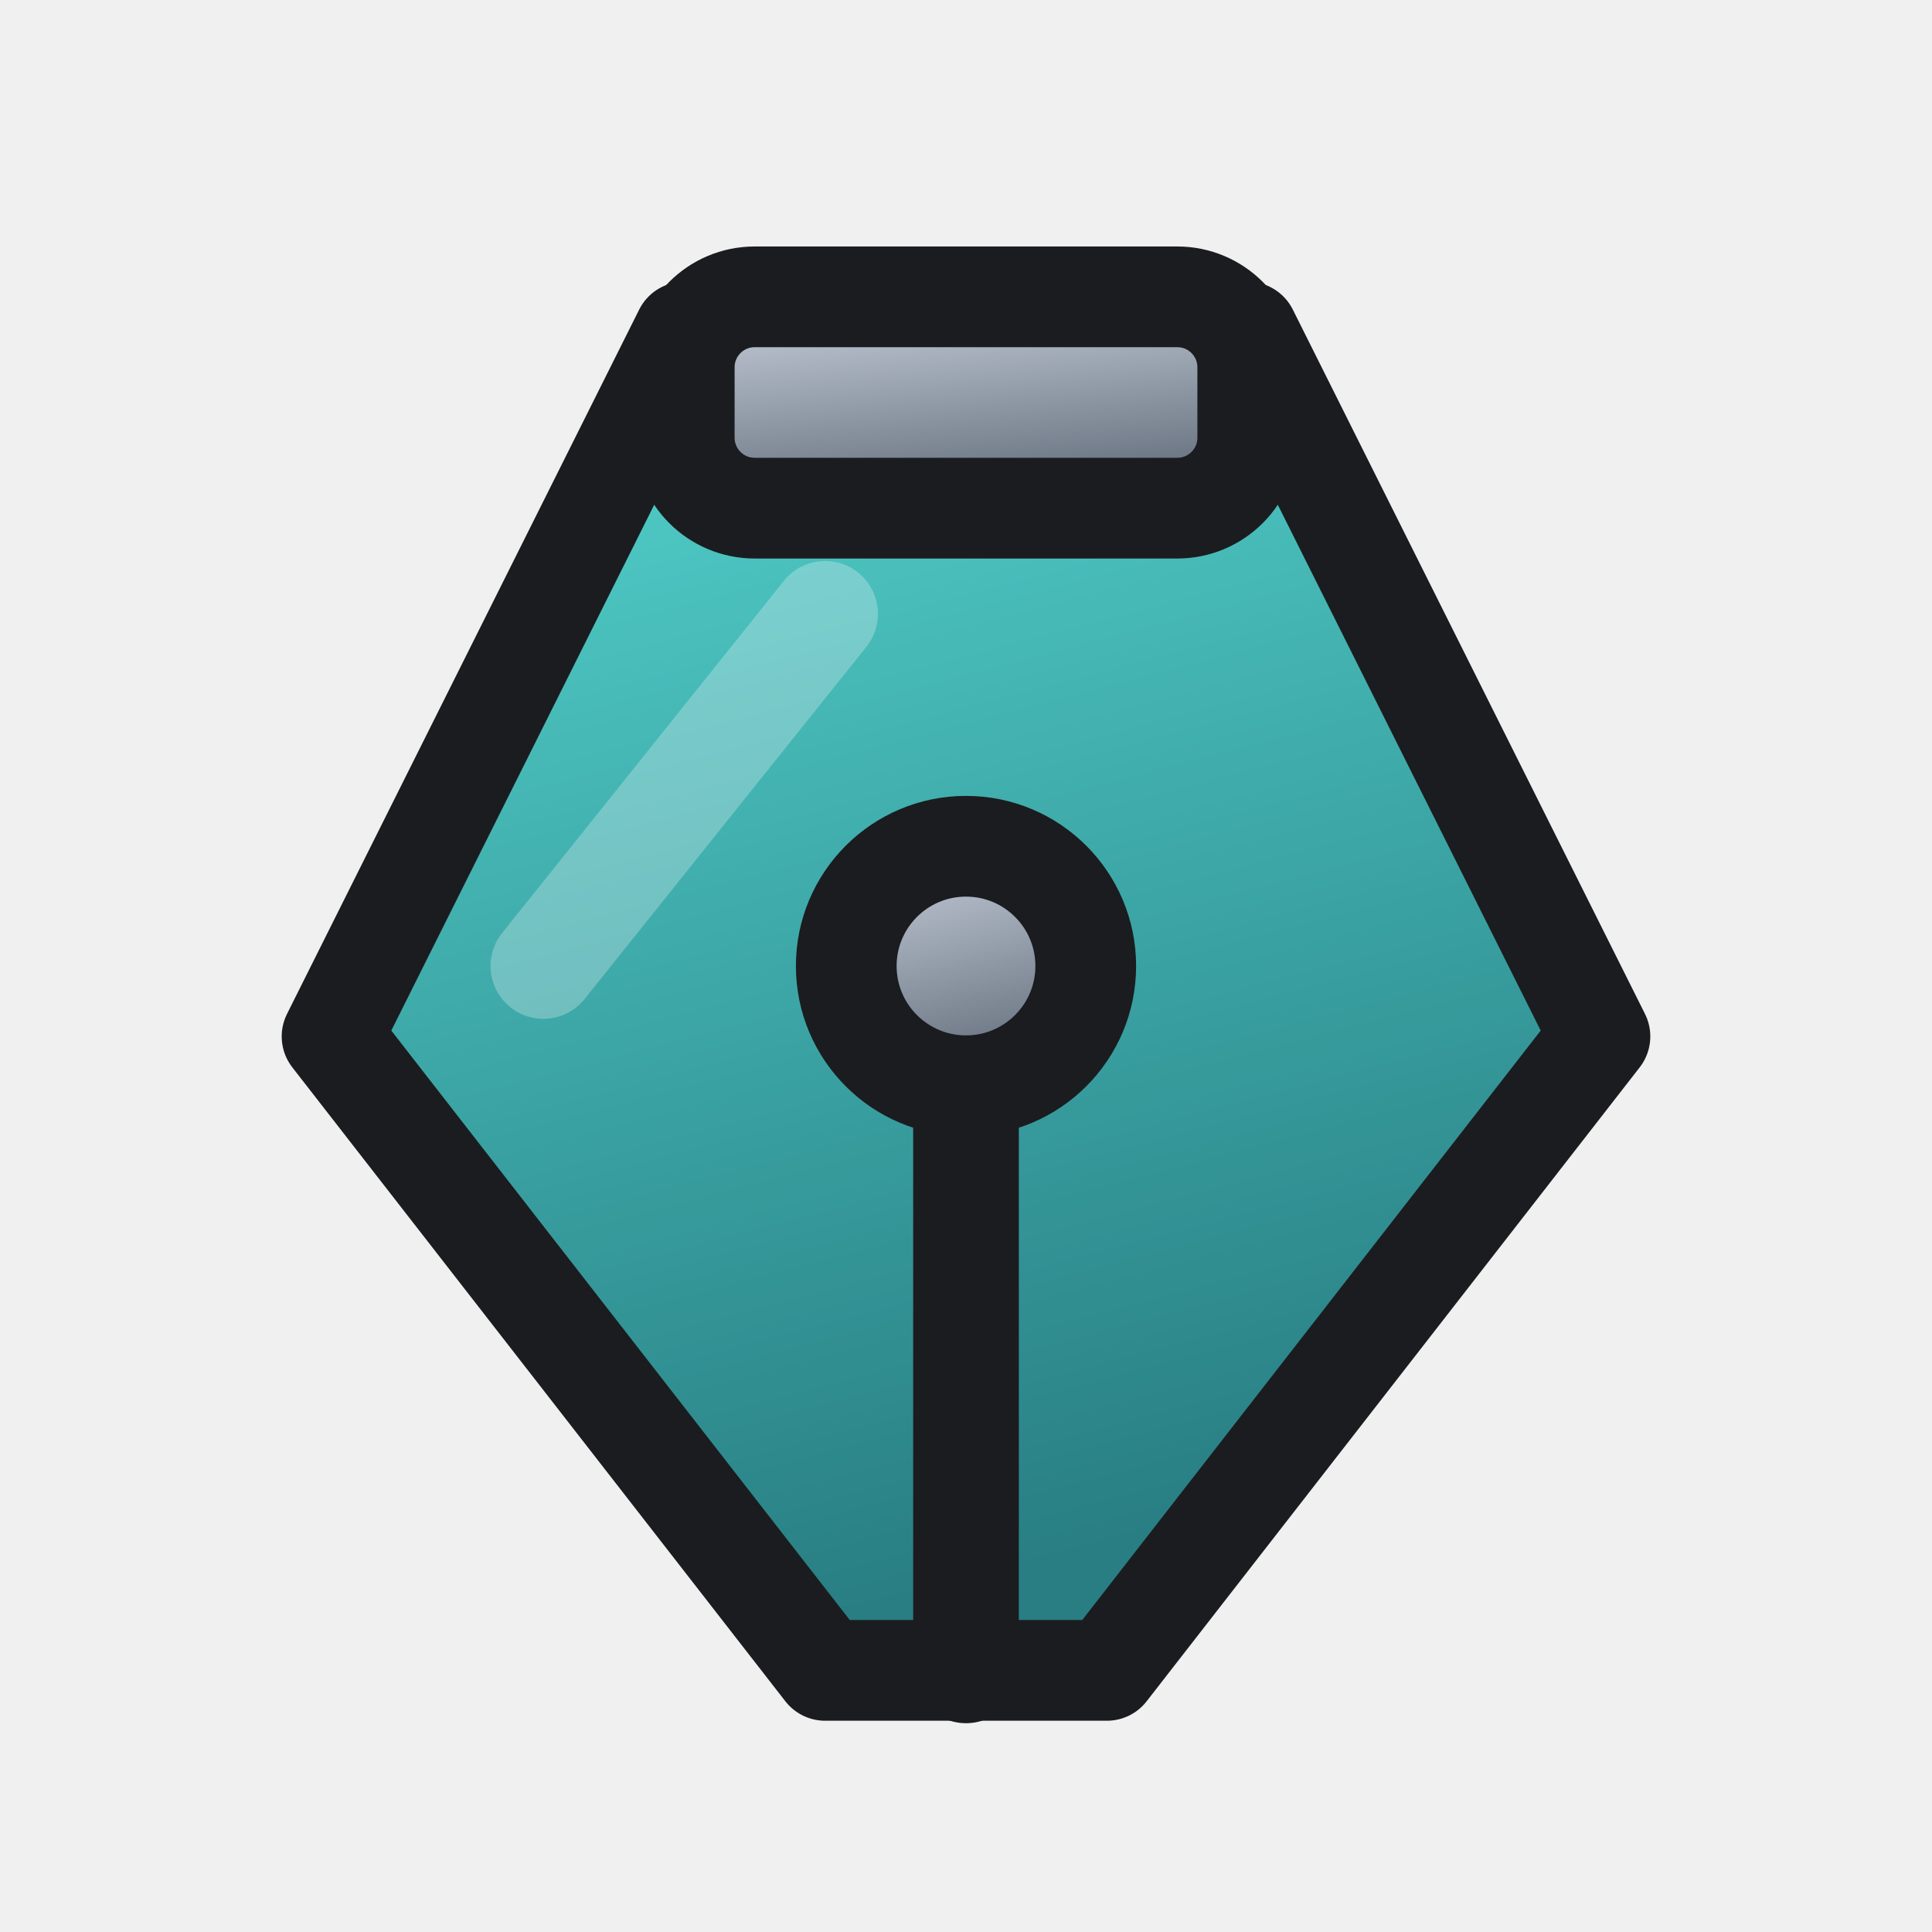
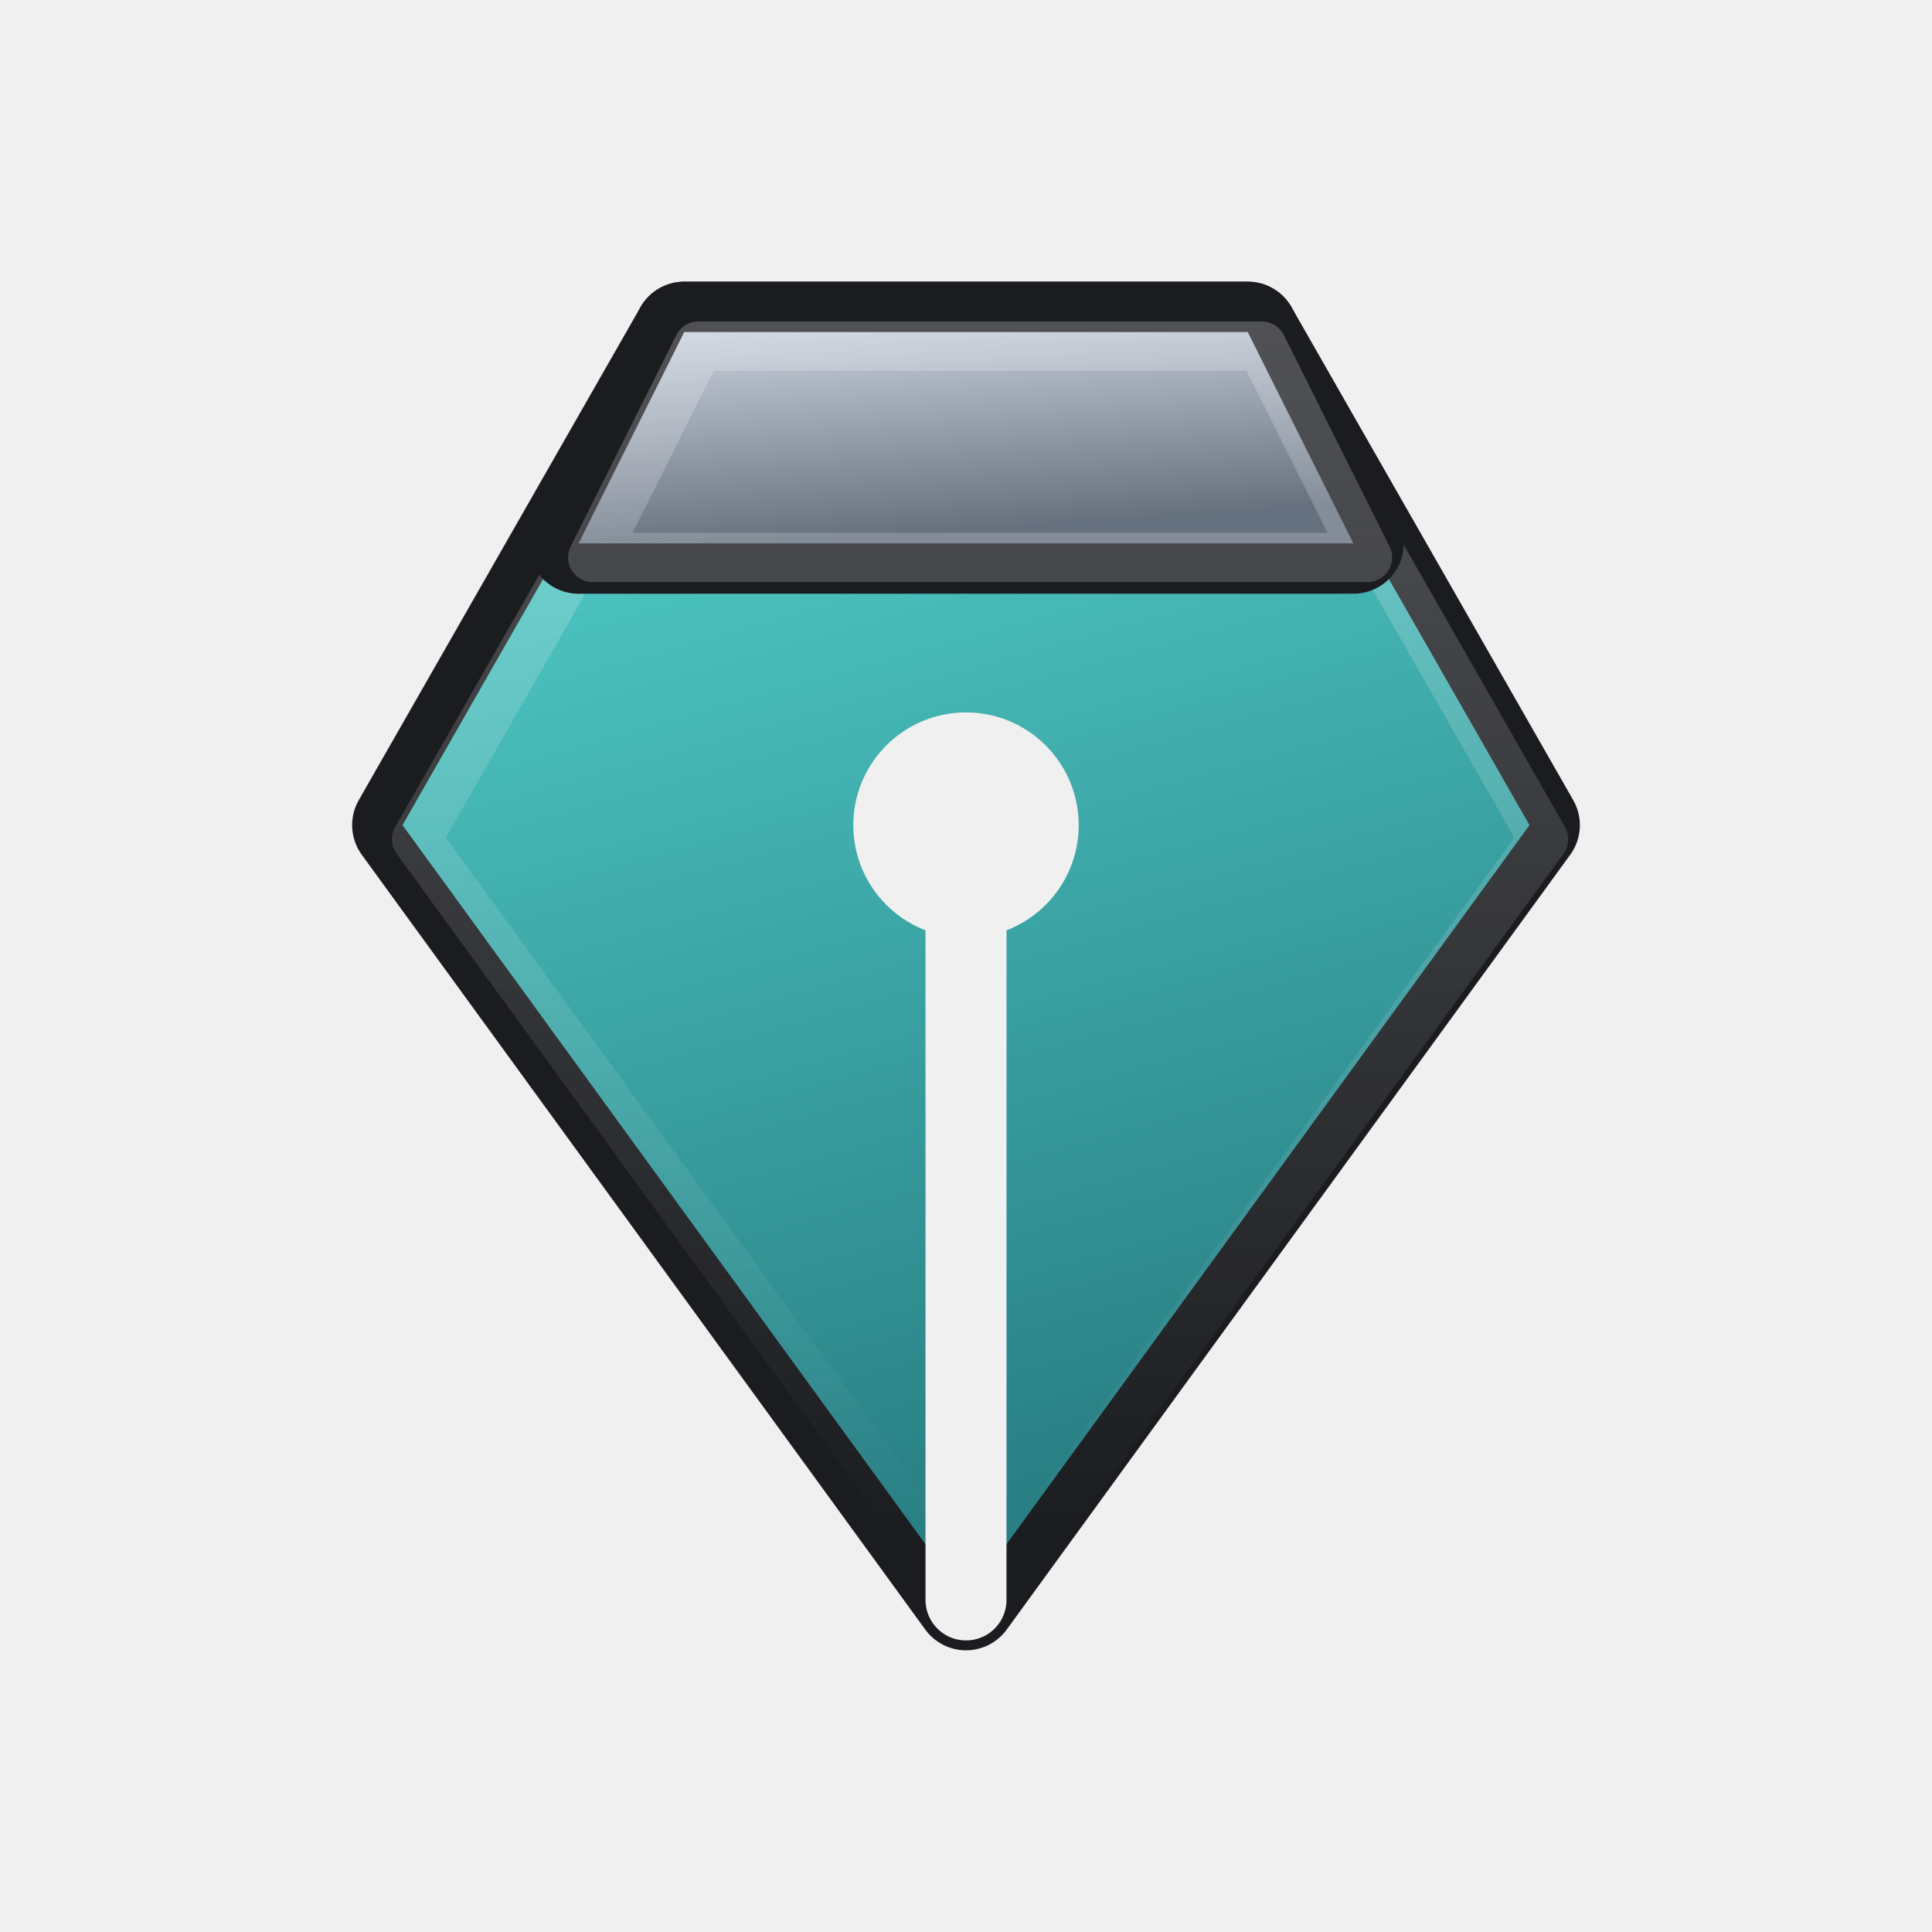
<svg xmlns="http://www.w3.org/2000/svg" width="24" height="24" viewBox="0 0 24 24">
  <defs>
    <linearGradient id="a" x1="0" y1="0" x2=".25" y2="1">
      <stop stop-color="#55D6D0" />
      <stop offset="1" stop-color="#287E83" />
    </linearGradient>
    <linearGradient id="n" x1="0" y1="0" x2=".25" y2="1">
      <stop stop-color="#CCD3DF" />
      <stop offset="1" stop-color="#66717F" />
    </linearGradient>
+     <linearGradient id="aw" gradientUnits="userSpaceOnUse" x1="0" y1="0" x2="6" y2="24">
+       <stop stop-color="#55D6D0" />
+       <stop offset="1" stop-color="#287E83" />
+     </linearGradient>
+     <linearGradient id="nw" gradientUnits="userSpaceOnUse" x1="0" y1="0" x2="6" y2="24">
+       <stop stop-color="#CCD3DF" />
+       <stop offset="1" stop-color="#66717F" />
+     </linearGradient>
+     <linearGradient id="shine" gradientUnits="userSpaceOnUse" x1="0" y1="0" x2="0" y2="20">
+       <stop stop-color="#F7F9FC" stop-opacity=".28" />
+       <stop offset="1" stop-color="#F7F9FC" stop-opacity="0" />
+     </linearGradient>
  </defs>
-   <g transform="translate(1.5 1.5) scale(.875)">
-     <g stroke="#1b1c20" stroke-width="1.43" stroke-linecap="round" stroke-linejoin="round">
-       <path d="M8 3h8l5 10-7 9h-4l-7-9Z" fill="url(#a)" />
-       <rect x="8" y="2.5" width="8" height="3" rx="1" fill="url(#n)" />
-       <path d="M12 22v-9" fill="none" stroke="#1b1c20" stroke-width="1.5" />
-       <circle cx="12" cy="12" r="1.7" fill="url(#n)" />
-     </g>
-     <g stroke-linecap="round" stroke-linejoin="round">
-       <path d="M6 12l4-5" fill="none" stroke="#F7F9FC" stroke-opacity=".28" stroke-width="1.5" />
+   <g transform="translate(1.5 1.5) scale(.875)" fill="none" stroke="#1b1c20" stroke-width="1.43" stroke-linecap="round" stroke-linejoin="round">
+     <defs>
+       <mask id="nib-slits" maskUnits="userSpaceOnUse" x="0" y="0" width="24" height="24">
+         <rect width="24" height="24" fill="white" stroke="none" />
+         <circle cx="12" cy="10" r="1.6" fill="black" stroke="none" />
+         <path d="M12 11V21" fill="none" stroke="black" stroke-width="1.15" stroke-linecap="round" />
+       </mask>
+     </defs>
+     <g mask="url(#nib-slits)">
+       <g fill="url(#a)" stroke="#1b1c20" stroke-width="1.43" paint-order="stroke fill">
+         <path d="M12 21L4 10L8 3H16L20 10Z" fill-rule="evenodd" />
+       </g>
+       <g fill="none" stroke="url(#shine)" stroke-width=".7" transform="translate(.2 .2)">
+         <path d="M12 21L4 10L8 3H16L20 10Z" fill-rule="evenodd" />
+       </g>
+       <g fill="url(#n)" stroke="#1b1c20" stroke-width="1.43" paint-order="stroke fill">
+         <path d="M8 3H16L17.5 6H6.5Z" fill-rule="evenodd" />
+       </g>
+       <g fill="none" stroke="url(#shine)" stroke-width=".7" transform="translate(.2 .2)">
+         <path d="M8 3H16L17.5 6H6.5Z" fill-rule="evenodd" />
+       </g>
    </g>
  </g>
</svg>
